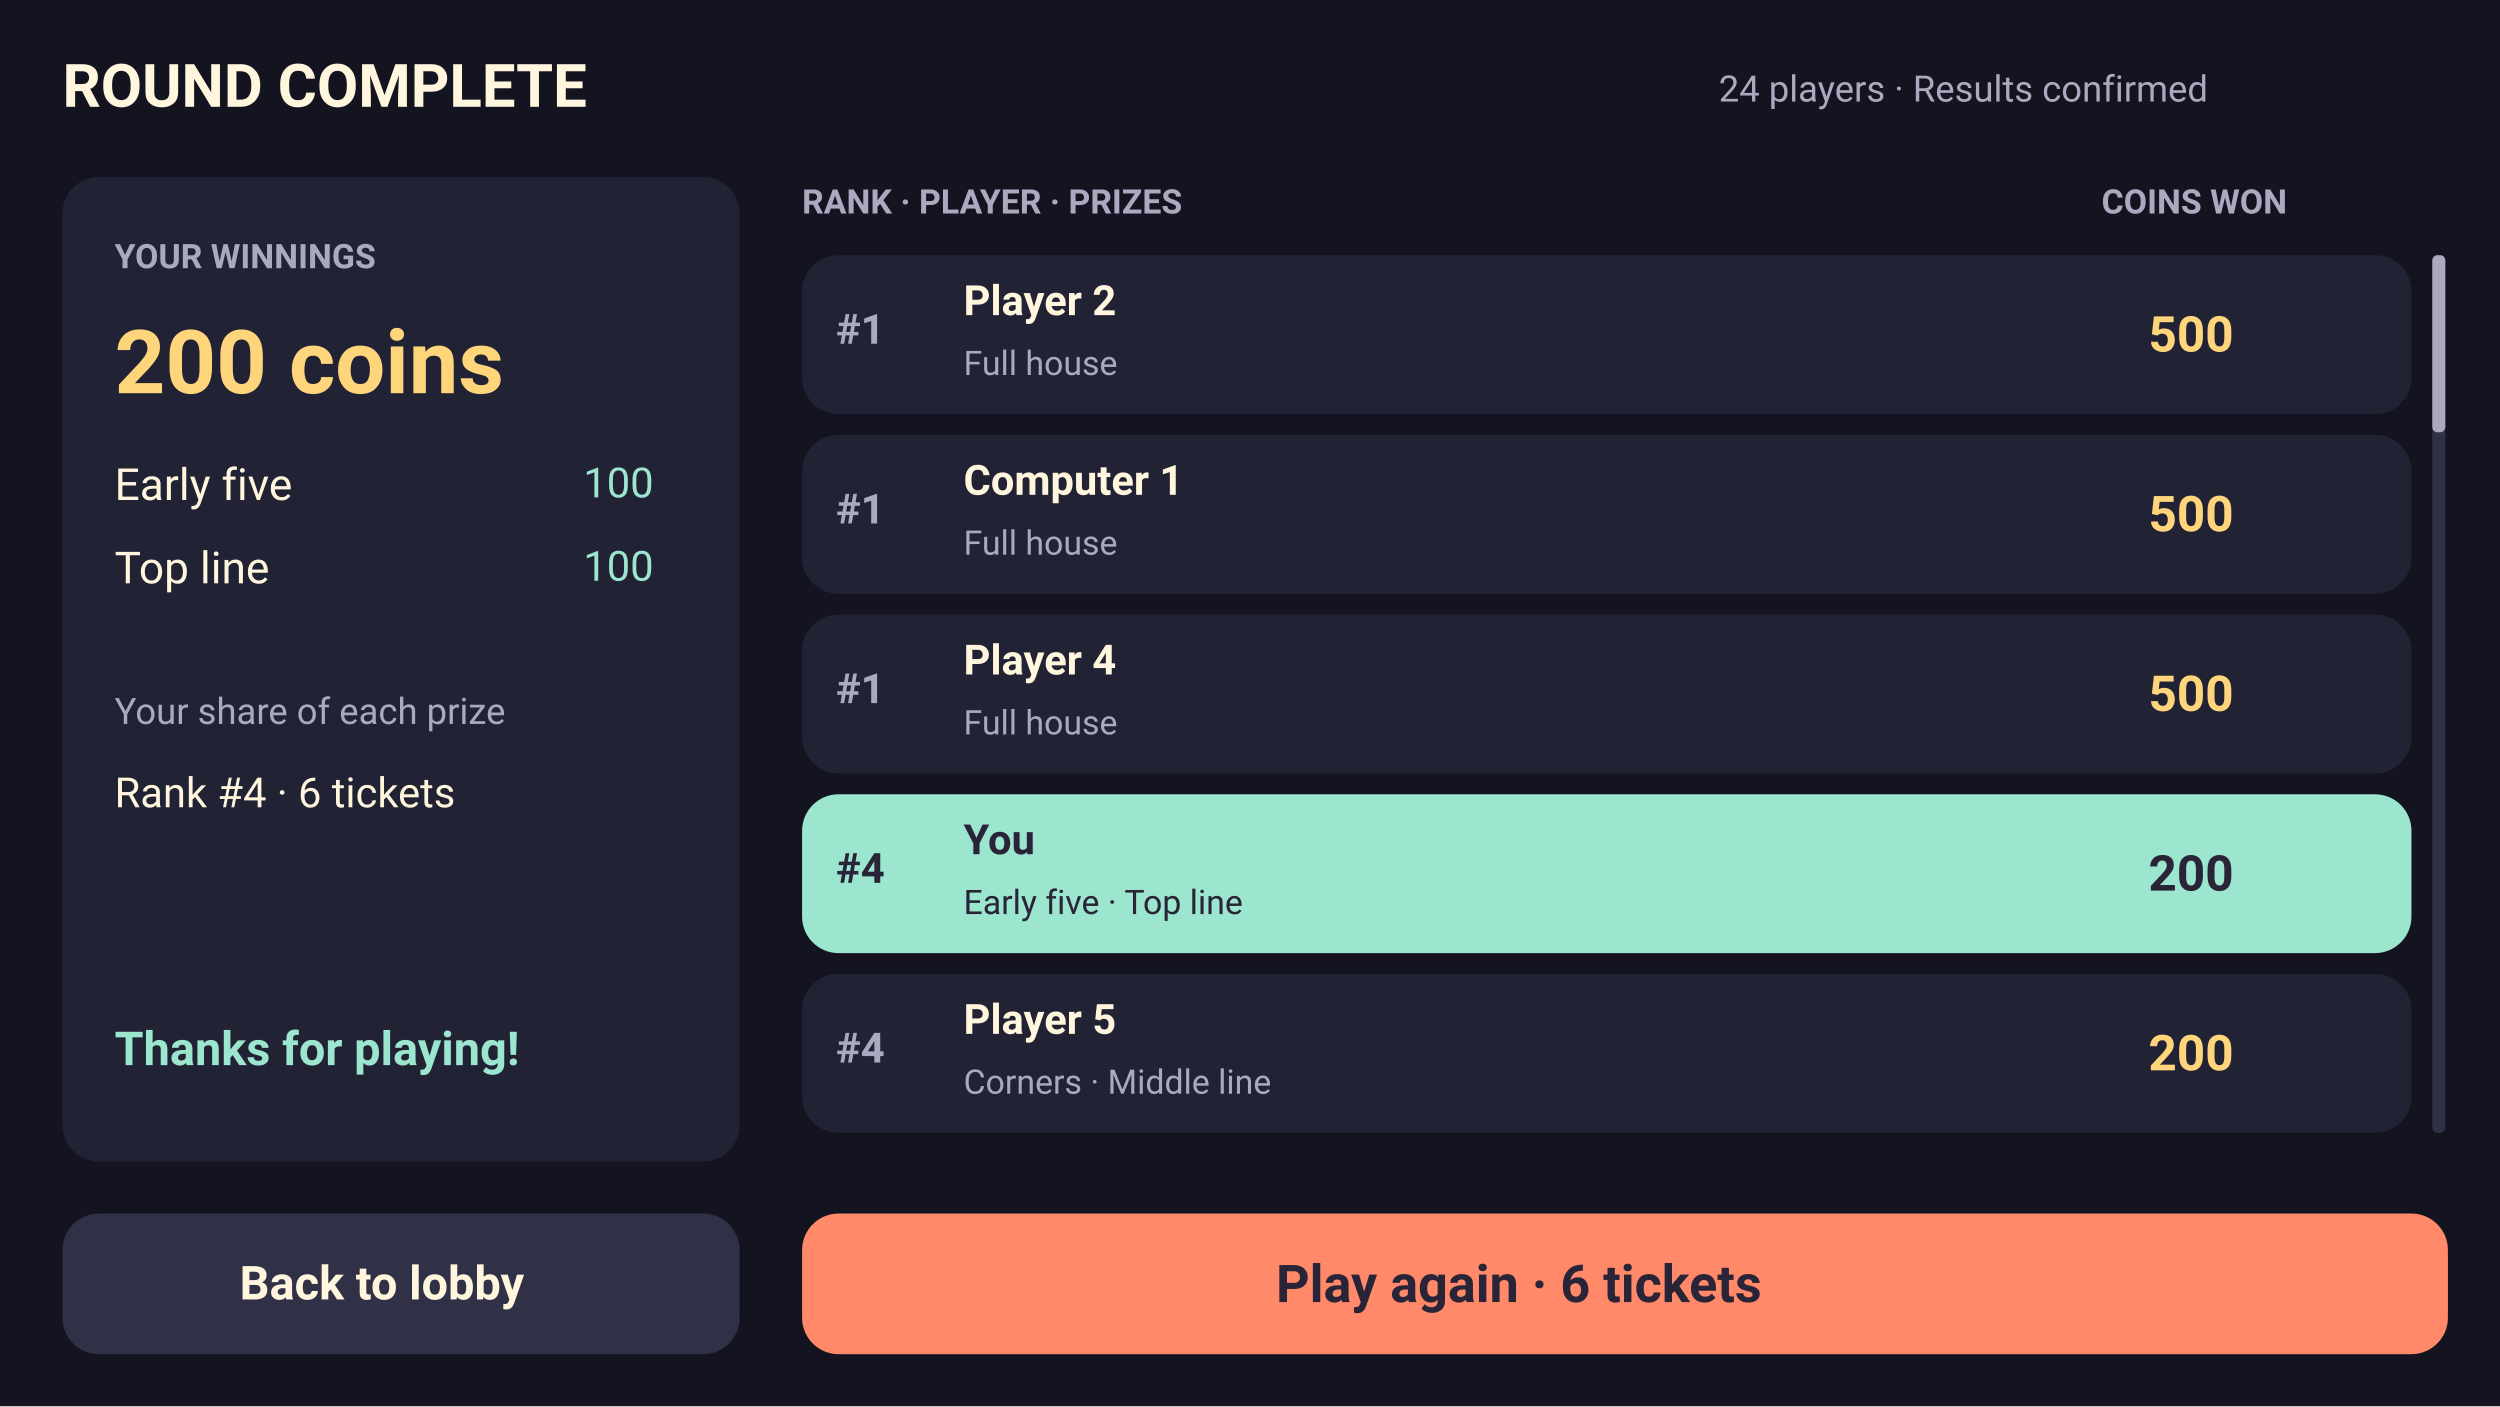
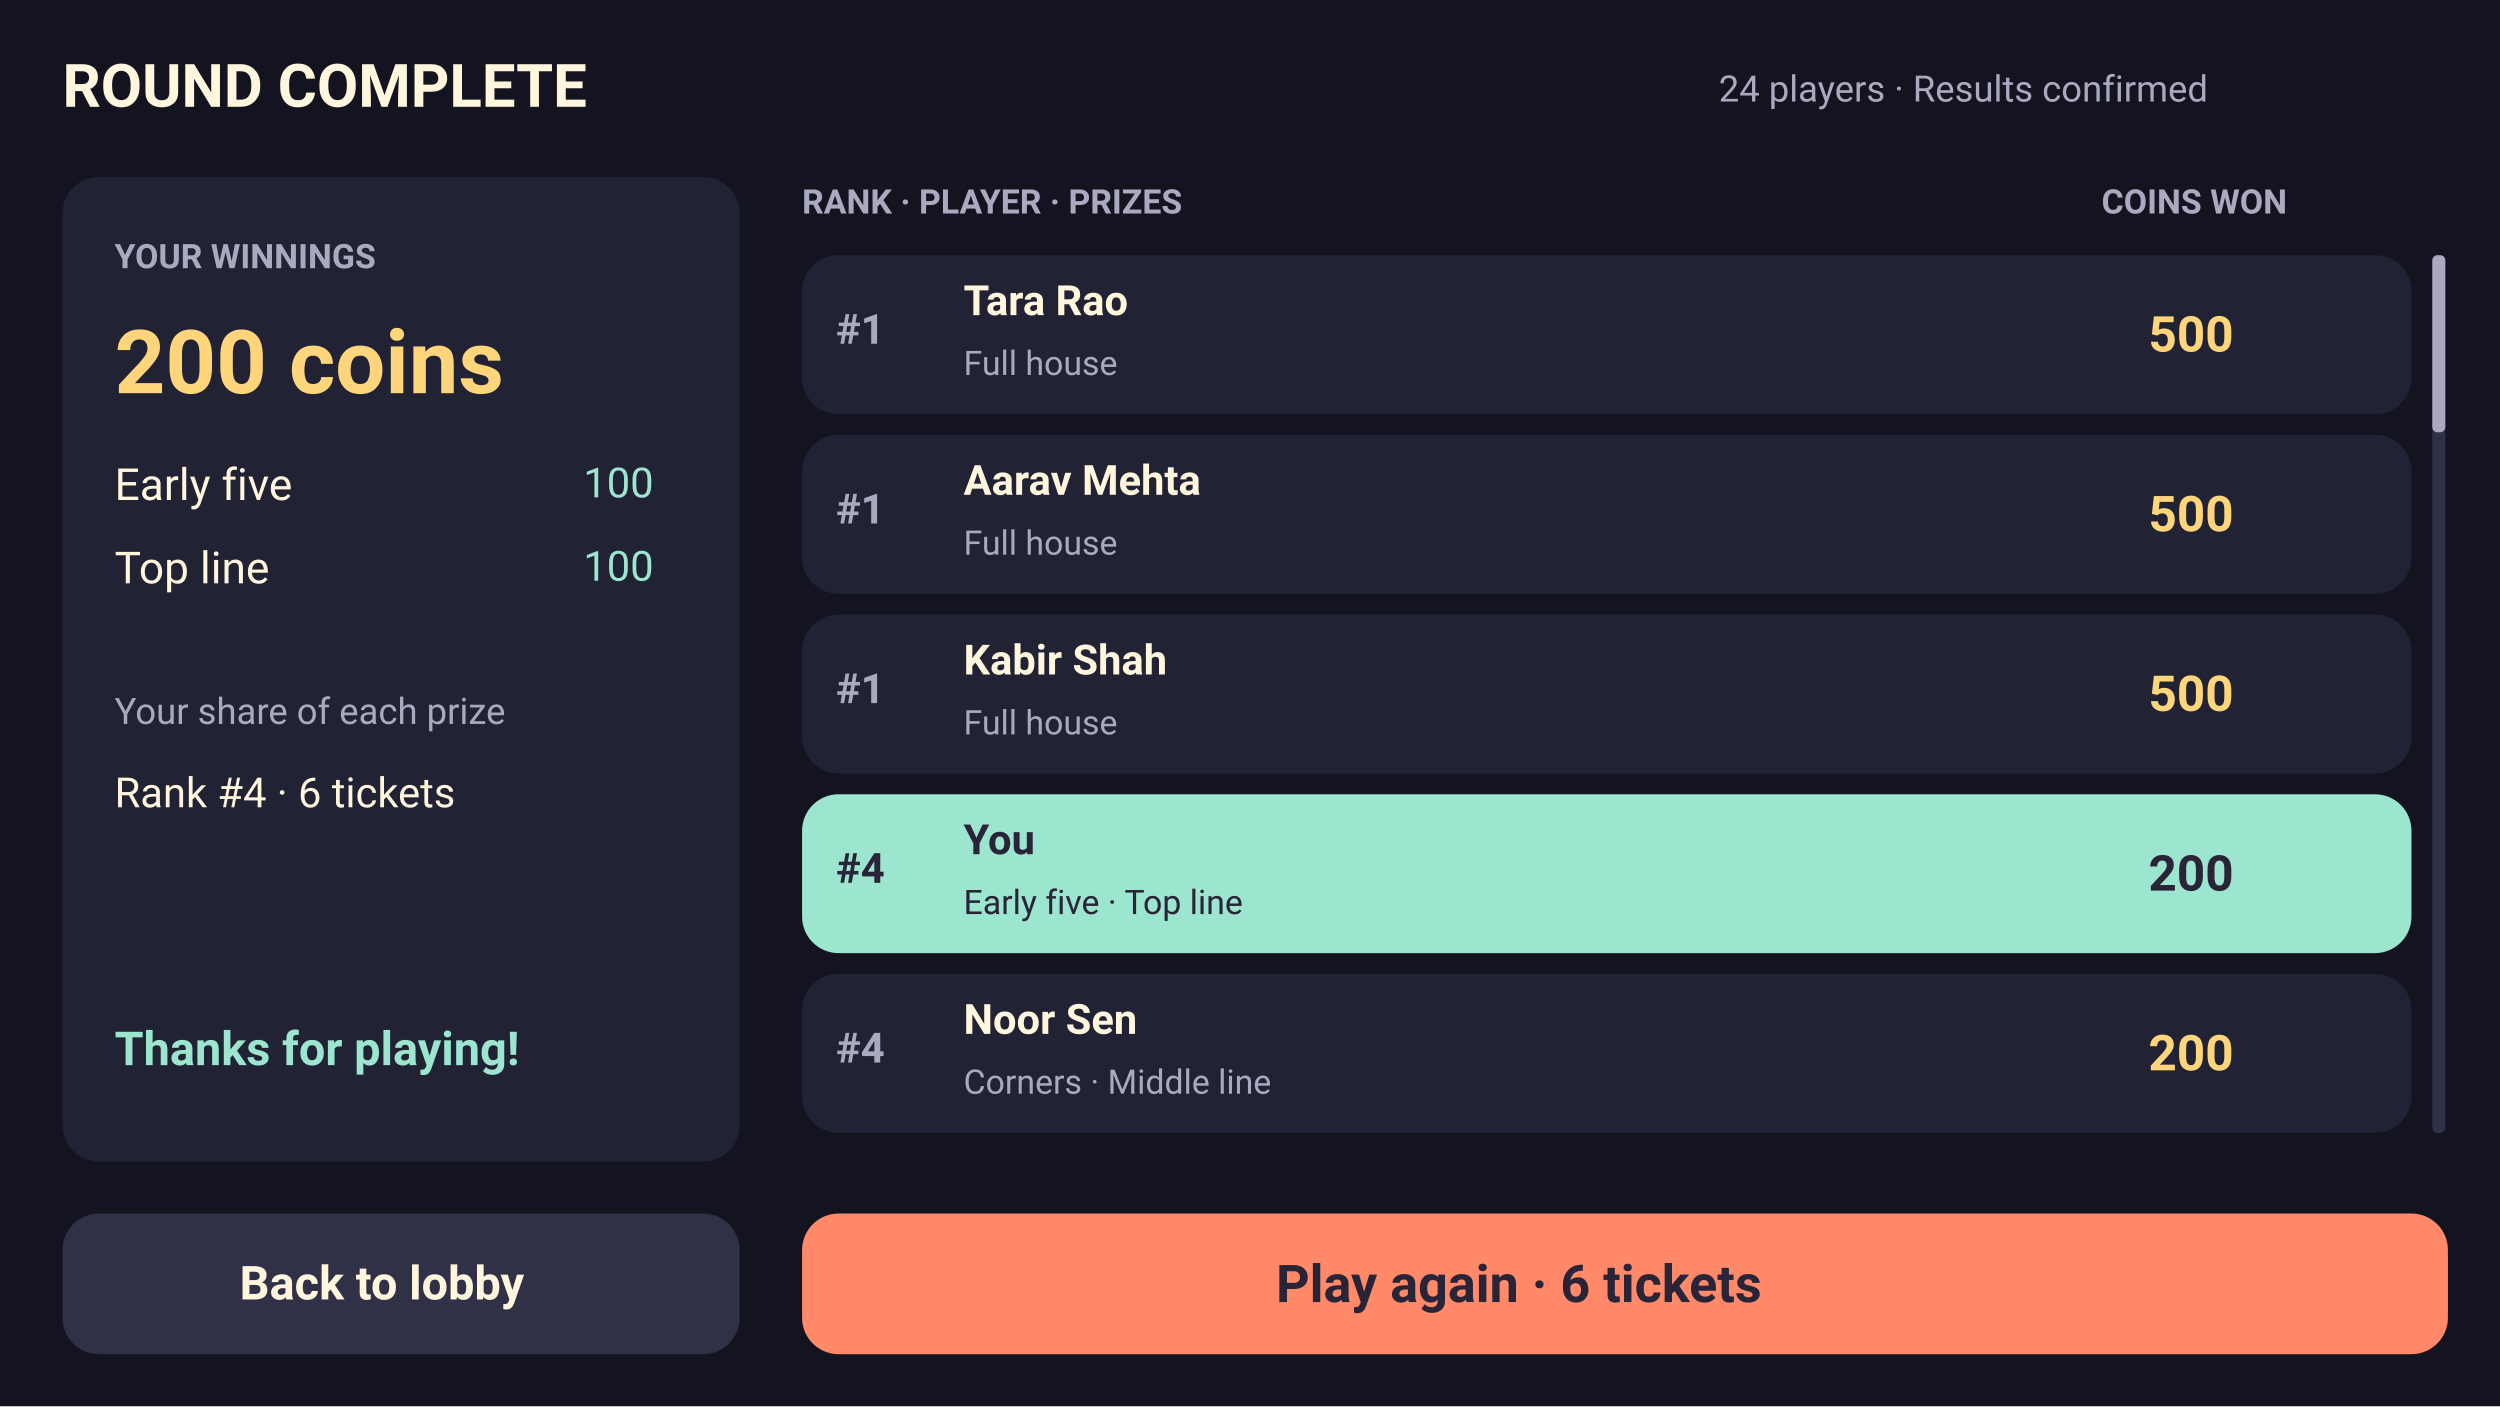
<svg xmlns="http://www.w3.org/2000/svg" width="960" height="540" viewBox="0 0 960 540">
  <rect width="960" height="540" fill="#141421" />
  <text x="24" y="41" font-family="Segoe UI,Roboto,sans-serif" font-size="23" font-weight="700" fill="#FFF6DD">ROUND COMPLETE</text>
  <text x="660" y="39" font-family="Segoe UI,Roboto,sans-serif" font-size="14" font-weight="400" fill="#AAA9C0">24 players · Results confirmed</text>
  <rect x="24" y="68" width="260" height="378" rx="14" fill="#222235" />
  <text x="44" y="103" font-family="Segoe UI,Roboto,sans-serif" font-size="13" font-weight="700" fill="#AAA9C0">YOUR WINNINGS</text>
  <text x="44" y="151" font-family="Segoe UI,Roboto,sans-serif" font-size="34" font-weight="700" fill="#FFD57B">200 coins</text>
  <text x="44" y="192" font-family="Segoe UI,Roboto,sans-serif" font-size="17" font-weight="400" fill="#FFF6DD">Early five</text>
  <text x="224" y="191" font-family="Segoe UI,Roboto,sans-serif" font-size="16" font-weight="400" fill="#9CE5CE">100</text>
  <text x="44" y="224" font-family="Segoe UI,Roboto,sans-serif" font-size="17" font-weight="400" fill="#FFF6DD">Top line</text>
  <text x="224" y="223" font-family="Segoe UI,Roboto,sans-serif" font-size="16" font-weight="400" fill="#9CE5CE">100</text>
  <text x="44" y="278" font-family="Segoe UI,Roboto,sans-serif" font-size="14" font-weight="400" fill="#AAA9C0">Your share of each prize</text>
  <text x="44" y="310" font-family="Segoe UI,Roboto,sans-serif" font-size="16" font-weight="400" fill="#FFF6DD">Rank #4 · 6 tickets</text>
  <text x="44" y="409" font-family="Segoe UI,Roboto,sans-serif" font-size="18" font-weight="700" fill="#9CE5CE">Thanks for playing!</text>
  <text x="308" y="82" font-family="Segoe UI,Roboto,sans-serif" font-size="13" font-weight="700" fill="#AAA9C0">RANK · PLAYER · PRIZES</text>
  <text x="807" y="82" font-family="Segoe UI,Roboto,sans-serif" font-size="13" font-weight="700" fill="#AAA9C0">COINS WON</text>
  <defs>
    <clipPath id="roster">
      <rect x="308" y="98" width="632" height="337" />
    </clipPath>
  </defs>
  <g clip-path="url(#roster)">
    <rect x="308" y="98" width="618" height="61" rx="14" fill="#222235" />
    <text x="321" y="132" font-family="Segoe UI,Roboto,sans-serif" font-size="16" font-weight="700" fill="#AAA9C0">#1</text>
-     <text x="370" y="121" font-family="Segoe UI,Roboto,sans-serif" font-size="16" font-weight="700" fill="#FFF6DD">Player 2</text>
+     <text x="370" y="121" font-family="Segoe UI,Roboto,sans-serif" font-size="16" font-weight="700" fill="#FFF6DD">Tara Rao</text>
    <text x="370" y="144" font-family="Segoe UI,Roboto,sans-serif" font-size="13" font-weight="400" fill="#AAA9C0">Full house</text>
    <text x="825" y="135" font-family="Segoe UI,Roboto,sans-serif" font-size="19" font-weight="700" fill="#FFD57B">500</text>
    <rect x="308" y="167" width="618" height="61" rx="14" fill="#222235" />
    <text x="321" y="201" font-family="Segoe UI,Roboto,sans-serif" font-size="16" font-weight="700" fill="#AAA9C0">#1</text>
-     <text x="370" y="190" font-family="Segoe UI,Roboto,sans-serif" font-size="16" font-weight="700" fill="#FFF6DD">Computer 1</text>
+     <text x="370" y="190" font-family="Segoe UI,Roboto,sans-serif" font-size="16" font-weight="700" fill="#FFF6DD">Aarav Mehta</text>
    <text x="370" y="213" font-family="Segoe UI,Roboto,sans-serif" font-size="13" font-weight="400" fill="#AAA9C0">Full house</text>
    <text x="825" y="204" font-family="Segoe UI,Roboto,sans-serif" font-size="19" font-weight="700" fill="#FFD57B">500</text>
    <rect x="308" y="236" width="618" height="61" rx="14" fill="#222235" />
    <text x="321" y="270" font-family="Segoe UI,Roboto,sans-serif" font-size="16" font-weight="700" fill="#AAA9C0">#1</text>
-     <text x="370" y="259" font-family="Segoe UI,Roboto,sans-serif" font-size="16" font-weight="700" fill="#FFF6DD">Player 4</text>
+     <text x="370" y="259" font-family="Segoe UI,Roboto,sans-serif" font-size="16" font-weight="700" fill="#FFF6DD">Kabir Shah</text>
    <text x="370" y="282" font-family="Segoe UI,Roboto,sans-serif" font-size="13" font-weight="400" fill="#AAA9C0">Full house</text>
    <text x="825" y="273" font-family="Segoe UI,Roboto,sans-serif" font-size="19" font-weight="700" fill="#FFD57B">500</text>
    <rect x="308" y="305" width="618" height="61" rx="14" fill="#9CE5CE" />
    <text x="321" y="339" font-family="Segoe UI,Roboto,sans-serif" font-size="16" font-weight="700" fill="#292437">#4</text>
    <text x="370" y="328" font-family="Segoe UI,Roboto,sans-serif" font-size="16" font-weight="700" fill="#292437">You</text>
    <text x="370" y="351" font-family="Segoe UI,Roboto,sans-serif" font-size="13" font-weight="400" fill="#292437">Early five · Top line</text>
    <text x="825" y="342" font-family="Segoe UI,Roboto,sans-serif" font-size="19" font-weight="700" fill="#292437">200</text>
    <rect x="308" y="374" width="618" height="61" rx="14" fill="#222235" />
    <text x="321" y="408" font-family="Segoe UI,Roboto,sans-serif" font-size="16" font-weight="700" fill="#AAA9C0">#4</text>
-     <text x="370" y="397" font-family="Segoe UI,Roboto,sans-serif" font-size="16" font-weight="700" fill="#FFF6DD">Player 5</text>
+     <text x="370" y="397" font-family="Segoe UI,Roboto,sans-serif" font-size="16" font-weight="700" fill="#FFF6DD">Noor Sen</text>
    <text x="370" y="420" font-family="Segoe UI,Roboto,sans-serif" font-size="13" font-weight="400" fill="#AAA9C0">Corners · Middle line</text>
    <text x="825" y="411" font-family="Segoe UI,Roboto,sans-serif" font-size="19" font-weight="700" fill="#FFD57B">200</text>
    <rect x="308" y="443" width="618" height="61" rx="14" fill="#222235" />
    <text x="321" y="477" font-family="Segoe UI,Roboto,sans-serif" font-size="16" font-weight="700" fill="#AAA9C0">#6</text>
-     <text x="370" y="466" font-family="Segoe UI,Roboto,sans-serif" font-size="16" font-weight="700" fill="#FFF6DD">Computer 2</text>
+     <text x="370" y="466" font-family="Segoe UI,Roboto,sans-serif" font-size="16" font-weight="700" fill="#FFF6DD">Mira Nair</text>
    <text x="370" y="489" font-family="Segoe UI,Roboto,sans-serif" font-size="13" font-weight="400" fill="#AAA9C0">Bottom line</text>
    <text x="825" y="480" font-family="Segoe UI,Roboto,sans-serif" font-size="19" font-weight="700" fill="#FFD57B">100</text>
    <rect x="308" y="512" width="618" height="61" rx="14" fill="#222235" />
    <text x="321" y="546" font-family="Segoe UI,Roboto,sans-serif" font-size="16" font-weight="700" fill="#AAA9C0">#7</text>
-     <text x="370" y="535" font-family="Segoe UI,Roboto,sans-serif" font-size="16" font-weight="700" fill="#FFF6DD">Player 7</text>
+     <text x="370" y="535" font-family="Segoe UI,Roboto,sans-serif" font-size="16" font-weight="700" fill="#FFF6DD">Dev Sethi</text>
    <text x="370" y="558" font-family="Segoe UI,Roboto,sans-serif" font-size="13" font-weight="400" fill="#AAA9C0">No prizes this round</text>
    <text x="825" y="549" font-family="Segoe UI,Roboto,sans-serif" font-size="19" font-weight="700" fill="#FFD57B">0</text>
    <rect x="308" y="581" width="618" height="61" rx="14" fill="#222235" />
    <text x="321" y="615" font-family="Segoe UI,Roboto,sans-serif" font-size="16" font-weight="700" fill="#AAA9C0">#7</text>
-     <text x="370" y="604" font-family="Segoe UI,Roboto,sans-serif" font-size="16" font-weight="700" fill="#FFF6DD">Player 8</text>
+     <text x="370" y="604" font-family="Segoe UI,Roboto,sans-serif" font-size="16" font-weight="700" fill="#FFF6DD">Rohan Patel</text>
    <text x="370" y="627" font-family="Segoe UI,Roboto,sans-serif" font-size="13" font-weight="400" fill="#AAA9C0">No prizes this round</text>
    <text x="825" y="618" font-family="Segoe UI,Roboto,sans-serif" font-size="19" font-weight="700" fill="#FFD57B">0</text>
    <rect x="308" y="650" width="618" height="61" rx="14" fill="#222235" />
    <text x="321" y="684" font-family="Segoe UI,Roboto,sans-serif" font-size="16" font-weight="700" fill="#AAA9C0">#7</text>
-     <text x="370" y="673" font-family="Segoe UI,Roboto,sans-serif" font-size="16" font-weight="700" fill="#FFF6DD">Player 9</text>
+     <text x="370" y="673" font-family="Segoe UI,Roboto,sans-serif" font-size="16" font-weight="700" fill="#FFF6DD">Isha Joshi</text>
    <text x="370" y="696" font-family="Segoe UI,Roboto,sans-serif" font-size="13" font-weight="400" fill="#AAA9C0">No prizes this round</text>
    <text x="825" y="687" font-family="Segoe UI,Roboto,sans-serif" font-size="19" font-weight="700" fill="#FFD57B">0</text>
    <rect x="308" y="719" width="618" height="61" rx="14" fill="#222235" />
    <text x="321" y="753" font-family="Segoe UI,Roboto,sans-serif" font-size="16" font-weight="700" fill="#AAA9C0">#7</text>
-     <text x="370" y="742" font-family="Segoe UI,Roboto,sans-serif" font-size="16" font-weight="700" fill="#FFF6DD">Player 10</text>
+     <text x="370" y="742" font-family="Segoe UI,Roboto,sans-serif" font-size="16" font-weight="700" fill="#FFF6DD">Arjun Bose</text>
    <text x="370" y="765" font-family="Segoe UI,Roboto,sans-serif" font-size="13" font-weight="400" fill="#AAA9C0">No prizes this round</text>
    <text x="825" y="756" font-family="Segoe UI,Roboto,sans-serif" font-size="19" font-weight="700" fill="#FFD57B">0</text>
    <rect x="308" y="788" width="618" height="61" rx="14" fill="#222235" />
    <text x="321" y="822" font-family="Segoe UI,Roboto,sans-serif" font-size="16" font-weight="700" fill="#AAA9C0">#7</text>
-     <text x="370" y="811" font-family="Segoe UI,Roboto,sans-serif" font-size="16" font-weight="700" fill="#FFF6DD">Player 11</text>
+     <text x="370" y="811" font-family="Segoe UI,Roboto,sans-serif" font-size="16" font-weight="700" fill="#FFF6DD">Leela Suri</text>
    <text x="370" y="834" font-family="Segoe UI,Roboto,sans-serif" font-size="13" font-weight="400" fill="#AAA9C0">No prizes this round</text>
    <text x="825" y="825" font-family="Segoe UI,Roboto,sans-serif" font-size="19" font-weight="700" fill="#FFD57B">0</text>
    <rect x="308" y="857" width="618" height="61" rx="14" fill="#222235" />
    <text x="321" y="891" font-family="Segoe UI,Roboto,sans-serif" font-size="16" font-weight="700" fill="#AAA9C0">#7</text>
-     <text x="370" y="880" font-family="Segoe UI,Roboto,sans-serif" font-size="16" font-weight="700" fill="#FFF6DD">Player 12</text>
+     <text x="370" y="880" font-family="Segoe UI,Roboto,sans-serif" font-size="16" font-weight="700" fill="#FFF6DD">Neel Verma</text>
    <text x="370" y="903" font-family="Segoe UI,Roboto,sans-serif" font-size="13" font-weight="400" fill="#AAA9C0">No prizes this round</text>
    <text x="825" y="894" font-family="Segoe UI,Roboto,sans-serif" font-size="19" font-weight="700" fill="#FFD57B">0</text>
    <rect x="308" y="926" width="618" height="61" rx="14" fill="#222235" />
    <text x="321" y="960" font-family="Segoe UI,Roboto,sans-serif" font-size="16" font-weight="700" fill="#AAA9C0">#7</text>
-     <text x="370" y="949" font-family="Segoe UI,Roboto,sans-serif" font-size="16" font-weight="700" fill="#FFF6DD">Player 13</text>
+     <text x="370" y="949" font-family="Segoe UI,Roboto,sans-serif" font-size="16" font-weight="700" fill="#FFF6DD">Anaya Bhat</text>
    <text x="370" y="972" font-family="Segoe UI,Roboto,sans-serif" font-size="13" font-weight="400" fill="#AAA9C0">No prizes this round</text>
    <text x="825" y="963" font-family="Segoe UI,Roboto,sans-serif" font-size="19" font-weight="700" fill="#FFD57B">0</text>
    <rect x="308" y="995" width="618" height="61" rx="14" fill="#222235" />
    <text x="321" y="1029" font-family="Segoe UI,Roboto,sans-serif" font-size="16" font-weight="700" fill="#AAA9C0">#7</text>
-     <text x="370" y="1018" font-family="Segoe UI,Roboto,sans-serif" font-size="16" font-weight="700" fill="#FFF6DD">Player 14</text>
+     <text x="370" y="1018" font-family="Segoe UI,Roboto,sans-serif" font-size="16" font-weight="700" fill="#FFF6DD">Vihaan Das</text>
    <text x="370" y="1041" font-family="Segoe UI,Roboto,sans-serif" font-size="13" font-weight="400" fill="#AAA9C0">No prizes this round</text>
    <text x="825" y="1032" font-family="Segoe UI,Roboto,sans-serif" font-size="19" font-weight="700" fill="#FFD57B">0</text>
    <rect x="308" y="1064" width="618" height="61" rx="14" fill="#222235" />
    <text x="321" y="1098" font-family="Segoe UI,Roboto,sans-serif" font-size="16" font-weight="700" fill="#AAA9C0">#7</text>
-     <text x="370" y="1087" font-family="Segoe UI,Roboto,sans-serif" font-size="16" font-weight="700" fill="#FFF6DD">Player 15</text>
+     <text x="370" y="1087" font-family="Segoe UI,Roboto,sans-serif" font-size="16" font-weight="700" fill="#FFF6DD">Diya Sinha</text>
    <text x="370" y="1110" font-family="Segoe UI,Roboto,sans-serif" font-size="13" font-weight="400" fill="#AAA9C0">No prizes this round</text>
    <text x="825" y="1101" font-family="Segoe UI,Roboto,sans-serif" font-size="19" font-weight="700" fill="#FFD57B">0</text>
    <rect x="308" y="1133" width="618" height="61" rx="14" fill="#222235" />
    <text x="321" y="1167" font-family="Segoe UI,Roboto,sans-serif" font-size="16" font-weight="700" fill="#AAA9C0">#7</text>
-     <text x="370" y="1156" font-family="Segoe UI,Roboto,sans-serif" font-size="16" font-weight="700" fill="#FFF6DD">Player 16</text>
+     <text x="370" y="1156" font-family="Segoe UI,Roboto,sans-serif" font-size="16" font-weight="700" fill="#FFF6DD">Samar Rana</text>
    <text x="370" y="1179" font-family="Segoe UI,Roboto,sans-serif" font-size="13" font-weight="400" fill="#AAA9C0">No prizes this round</text>
    <text x="825" y="1170" font-family="Segoe UI,Roboto,sans-serif" font-size="19" font-weight="700" fill="#FFD57B">0</text>
    <rect x="308" y="1202" width="618" height="61" rx="14" fill="#222235" />
    <text x="321" y="1236" font-family="Segoe UI,Roboto,sans-serif" font-size="16" font-weight="700" fill="#AAA9C0">#7</text>
-     <text x="370" y="1225" font-family="Segoe UI,Roboto,sans-serif" font-size="16" font-weight="700" fill="#FFF6DD">Player 17</text>
+     <text x="370" y="1225" font-family="Segoe UI,Roboto,sans-serif" font-size="16" font-weight="700" fill="#FFF6DD">Riya Mehta</text>
    <text x="370" y="1248" font-family="Segoe UI,Roboto,sans-serif" font-size="13" font-weight="400" fill="#AAA9C0">No prizes this round</text>
    <text x="825" y="1239" font-family="Segoe UI,Roboto,sans-serif" font-size="19" font-weight="700" fill="#FFD57B">0</text>
    <rect x="308" y="1271" width="618" height="61" rx="14" fill="#222235" />
    <text x="321" y="1305" font-family="Segoe UI,Roboto,sans-serif" font-size="16" font-weight="700" fill="#AAA9C0">#7</text>
-     <text x="370" y="1294" font-family="Segoe UI,Roboto,sans-serif" font-size="16" font-weight="700" fill="#FFF6DD">Player 18</text>
+     <text x="370" y="1294" font-family="Segoe UI,Roboto,sans-serif" font-size="16" font-weight="700" fill="#FFF6DD">Tara Shah</text>
    <text x="370" y="1317" font-family="Segoe UI,Roboto,sans-serif" font-size="13" font-weight="400" fill="#AAA9C0">No prizes this round</text>
    <text x="825" y="1308" font-family="Segoe UI,Roboto,sans-serif" font-size="19" font-weight="700" fill="#FFD57B">0</text>
    <rect x="308" y="1340" width="618" height="61" rx="14" fill="#222235" />
    <text x="321" y="1374" font-family="Segoe UI,Roboto,sans-serif" font-size="16" font-weight="700" fill="#AAA9C0">#7</text>
-     <text x="370" y="1363" font-family="Segoe UI,Roboto,sans-serif" font-size="16" font-weight="700" fill="#FFF6DD">Player 19</text>
+     <text x="370" y="1363" font-family="Segoe UI,Roboto,sans-serif" font-size="16" font-weight="700" fill="#FFF6DD">Kabir Sen</text>
    <text x="370" y="1386" font-family="Segoe UI,Roboto,sans-serif" font-size="13" font-weight="400" fill="#AAA9C0">No prizes this round</text>
    <text x="825" y="1377" font-family="Segoe UI,Roboto,sans-serif" font-size="19" font-weight="700" fill="#FFD57B">0</text>
    <rect x="308" y="1409" width="618" height="61" rx="14" fill="#222235" />
    <text x="321" y="1443" font-family="Segoe UI,Roboto,sans-serif" font-size="16" font-weight="700" fill="#AAA9C0">#7</text>
-     <text x="370" y="1432" font-family="Segoe UI,Roboto,sans-serif" font-size="16" font-weight="700" fill="#FFF6DD">Player 20</text>
+     <text x="370" y="1432" font-family="Segoe UI,Roboto,sans-serif" font-size="16" font-weight="700" fill="#FFF6DD">Noor Nair</text>
    <text x="370" y="1455" font-family="Segoe UI,Roboto,sans-serif" font-size="13" font-weight="400" fill="#AAA9C0">No prizes this round</text>
    <text x="825" y="1446" font-family="Segoe UI,Roboto,sans-serif" font-size="19" font-weight="700" fill="#FFD57B">0</text>
    <rect x="308" y="1478" width="618" height="61" rx="14" fill="#222235" />
    <text x="321" y="1512" font-family="Segoe UI,Roboto,sans-serif" font-size="16" font-weight="700" fill="#AAA9C0">#7</text>
-     <text x="370" y="1501" font-family="Segoe UI,Roboto,sans-serif" font-size="16" font-weight="700" fill="#FFF6DD">Player 21</text>
+     <text x="370" y="1501" font-family="Segoe UI,Roboto,sans-serif" font-size="16" font-weight="700" fill="#FFF6DD">Mira Rao</text>
    <text x="370" y="1524" font-family="Segoe UI,Roboto,sans-serif" font-size="13" font-weight="400" fill="#AAA9C0">No prizes this round</text>
    <text x="825" y="1515" font-family="Segoe UI,Roboto,sans-serif" font-size="19" font-weight="700" fill="#FFD57B">0</text>
    <rect x="308" y="1547" width="618" height="61" rx="14" fill="#222235" />
    <text x="321" y="1581" font-family="Segoe UI,Roboto,sans-serif" font-size="16" font-weight="700" fill="#AAA9C0">#7</text>
-     <text x="370" y="1570" font-family="Segoe UI,Roboto,sans-serif" font-size="16" font-weight="700" fill="#FFF6DD">Player 22</text>
+     <text x="370" y="1570" font-family="Segoe UI,Roboto,sans-serif" font-size="16" font-weight="700" fill="#FFF6DD">Dev Patel</text>
    <text x="370" y="1593" font-family="Segoe UI,Roboto,sans-serif" font-size="13" font-weight="400" fill="#AAA9C0">No prizes this round</text>
    <text x="825" y="1584" font-family="Segoe UI,Roboto,sans-serif" font-size="19" font-weight="700" fill="#FFD57B">0</text>
    <rect x="308" y="1616" width="618" height="61" rx="14" fill="#222235" />
    <text x="321" y="1650" font-family="Segoe UI,Roboto,sans-serif" font-size="16" font-weight="700" fill="#AAA9C0">#7</text>
-     <text x="370" y="1639" font-family="Segoe UI,Roboto,sans-serif" font-size="16" font-weight="700" fill="#FFF6DD">Player 23</text>
+     <text x="370" y="1639" font-family="Segoe UI,Roboto,sans-serif" font-size="16" font-weight="700" fill="#FFF6DD">Rohan Joshi</text>
    <text x="370" y="1662" font-family="Segoe UI,Roboto,sans-serif" font-size="13" font-weight="400" fill="#AAA9C0">No prizes this round</text>
    <text x="825" y="1653" font-family="Segoe UI,Roboto,sans-serif" font-size="19" font-weight="700" fill="#FFD57B">0</text>
    <rect x="308" y="1685" width="618" height="61" rx="14" fill="#222235" />
    <text x="321" y="1719" font-family="Segoe UI,Roboto,sans-serif" font-size="16" font-weight="700" fill="#AAA9C0">#7</text>
-     <text x="370" y="1708" font-family="Segoe UI,Roboto,sans-serif" font-size="16" font-weight="700" fill="#FFF6DD">Player 24</text>
+     <text x="370" y="1708" font-family="Segoe UI,Roboto,sans-serif" font-size="16" font-weight="700" fill="#FFF6DD">Isha Suri</text>
    <text x="370" y="1731" font-family="Segoe UI,Roboto,sans-serif" font-size="13" font-weight="400" fill="#AAA9C0">No prizes this round</text>
    <text x="825" y="1722" font-family="Segoe UI,Roboto,sans-serif" font-size="19" font-weight="700" fill="#FFD57B">0</text>
  </g>
  <rect x="934" y="98" width="5" height="337" rx="2" fill="#303047" />
  <rect x="934" y="98.0" width="5" height="68" rx="2" fill="#AAA9C0" />
  <rect x="24" y="466" width="260" height="54" rx="14" fill="#303047" />
  <text x="92" y="499" font-family="Segoe UI,Roboto,sans-serif" font-size="18" font-weight="700" fill="#FFF6DD">Back to lobby</text>
  <rect x="308" y="466" width="632" height="54" rx="14" fill="#FF8968" />
  <text x="490" y="500" font-family="Segoe UI,Roboto,sans-serif" font-size="20" font-weight="700" fill="#292437">Play again · 6 tickets</text>
</svg>
